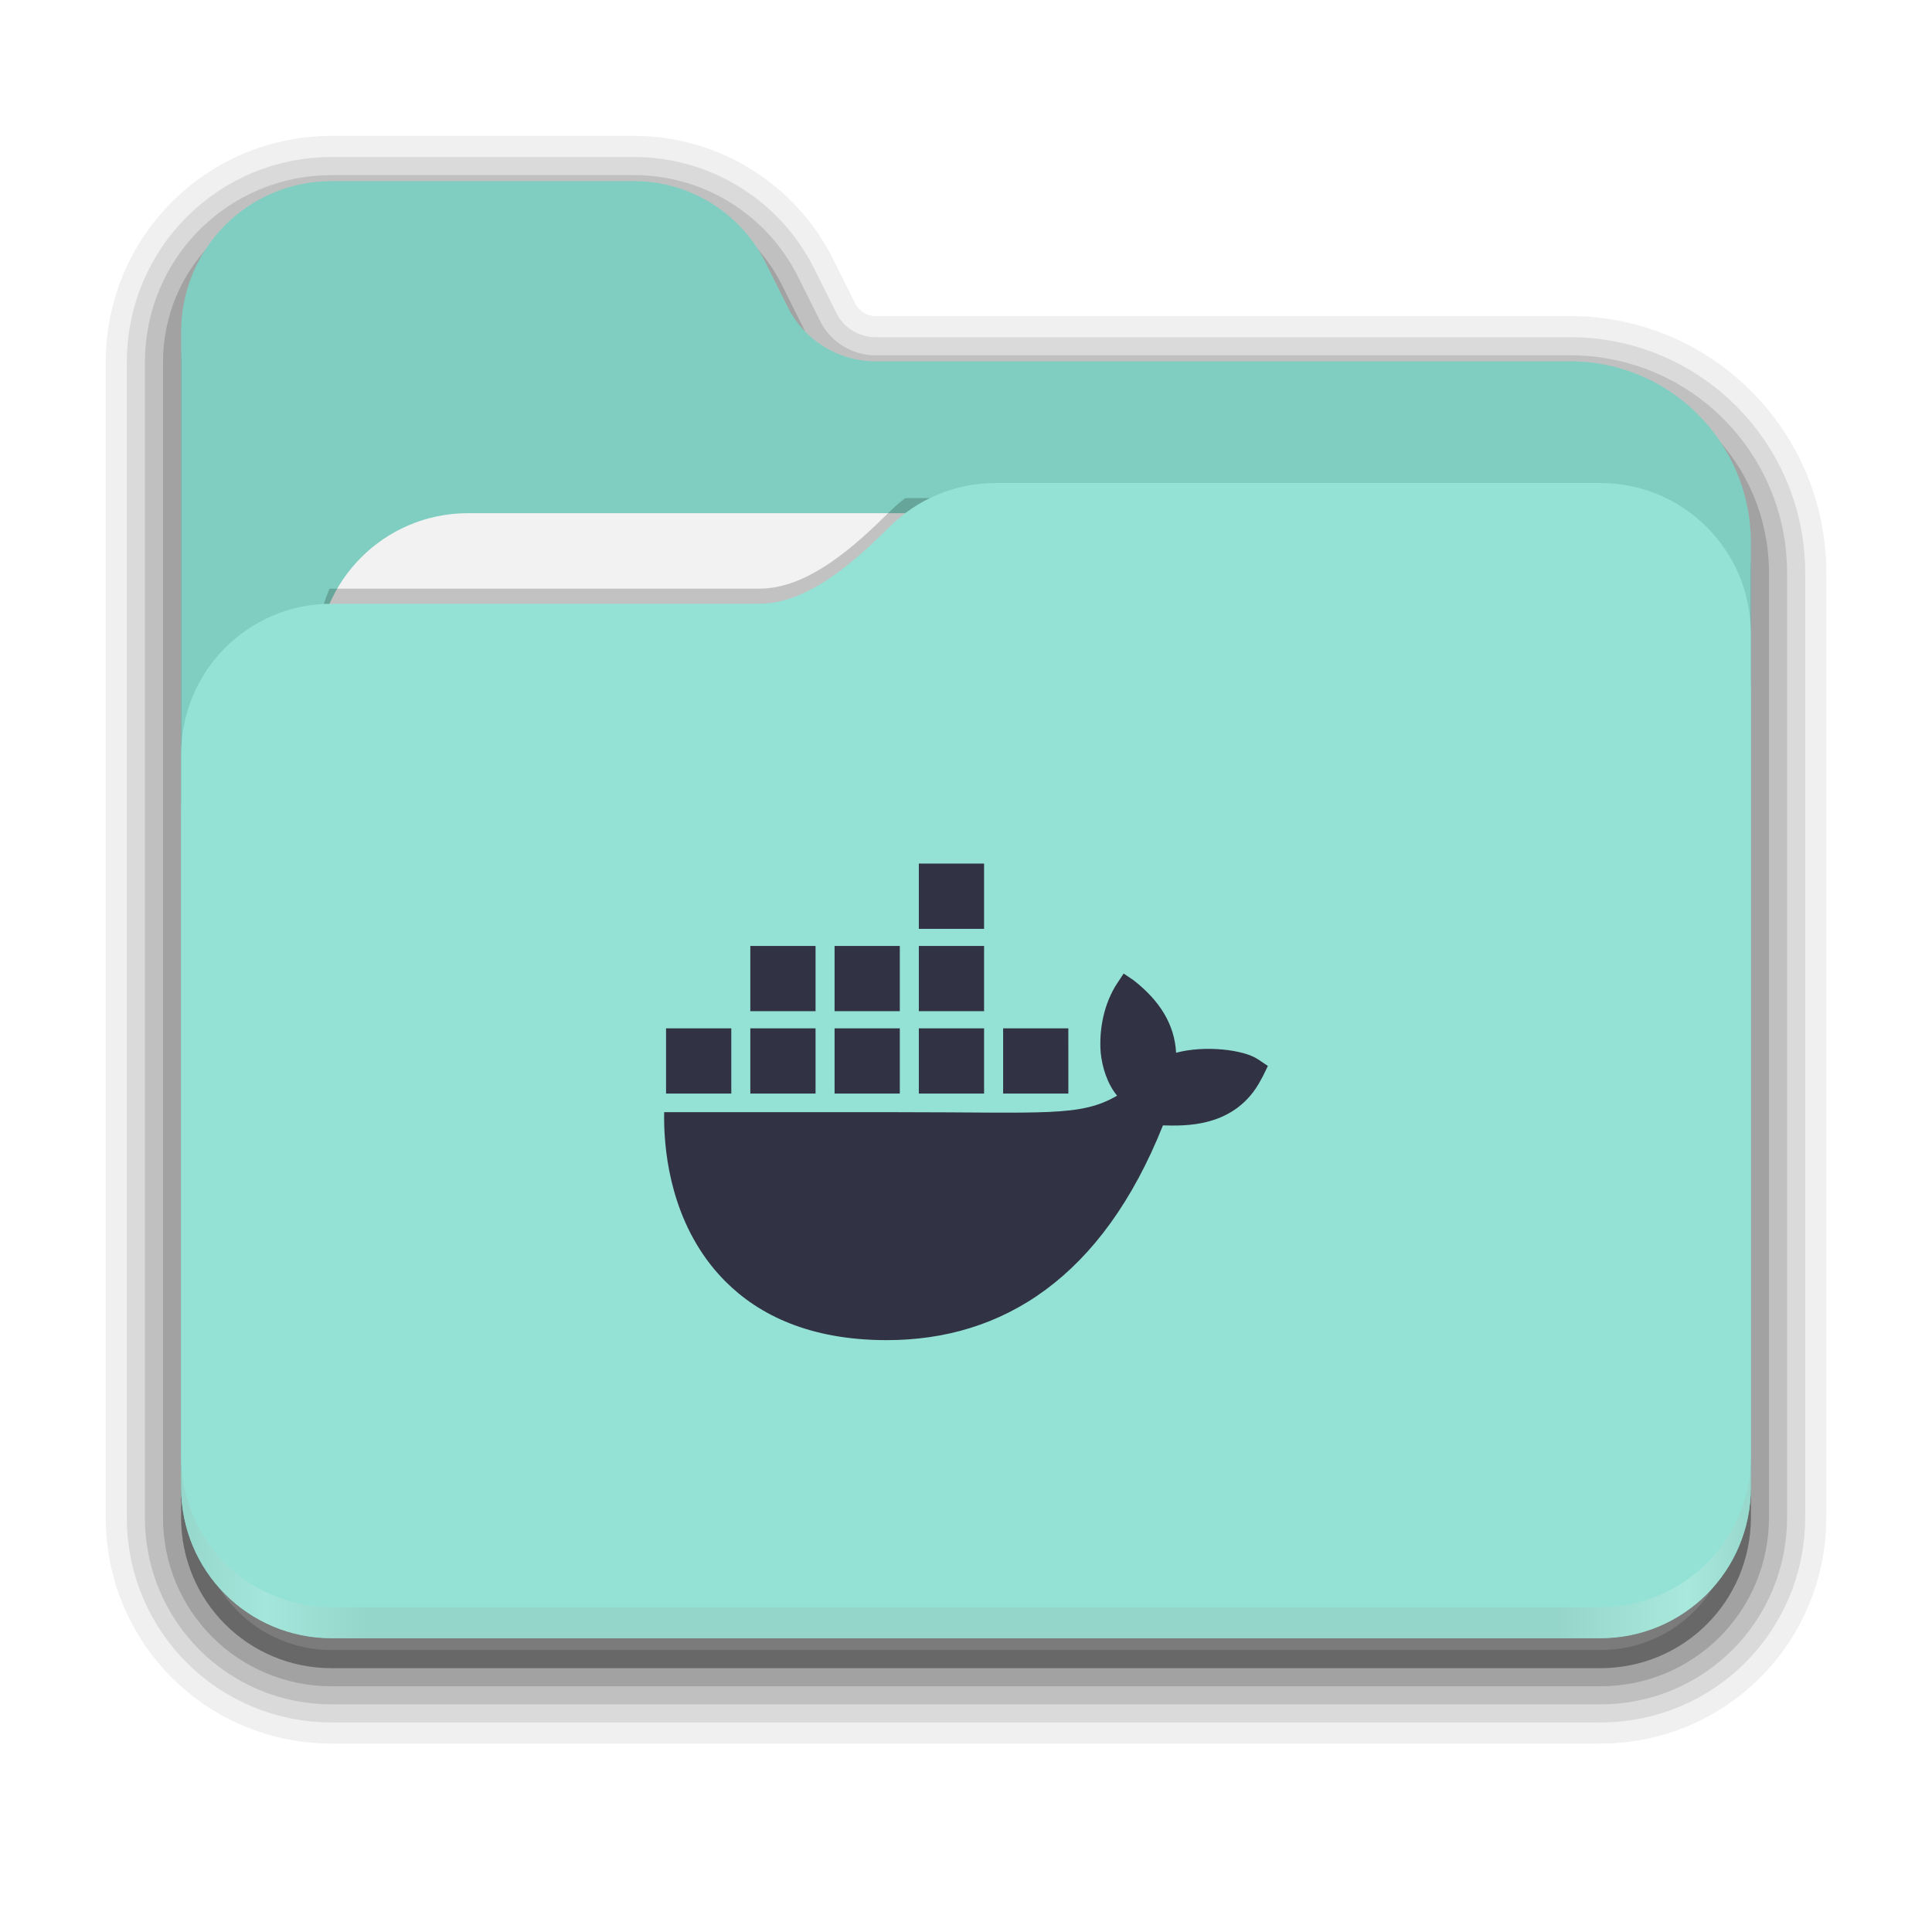
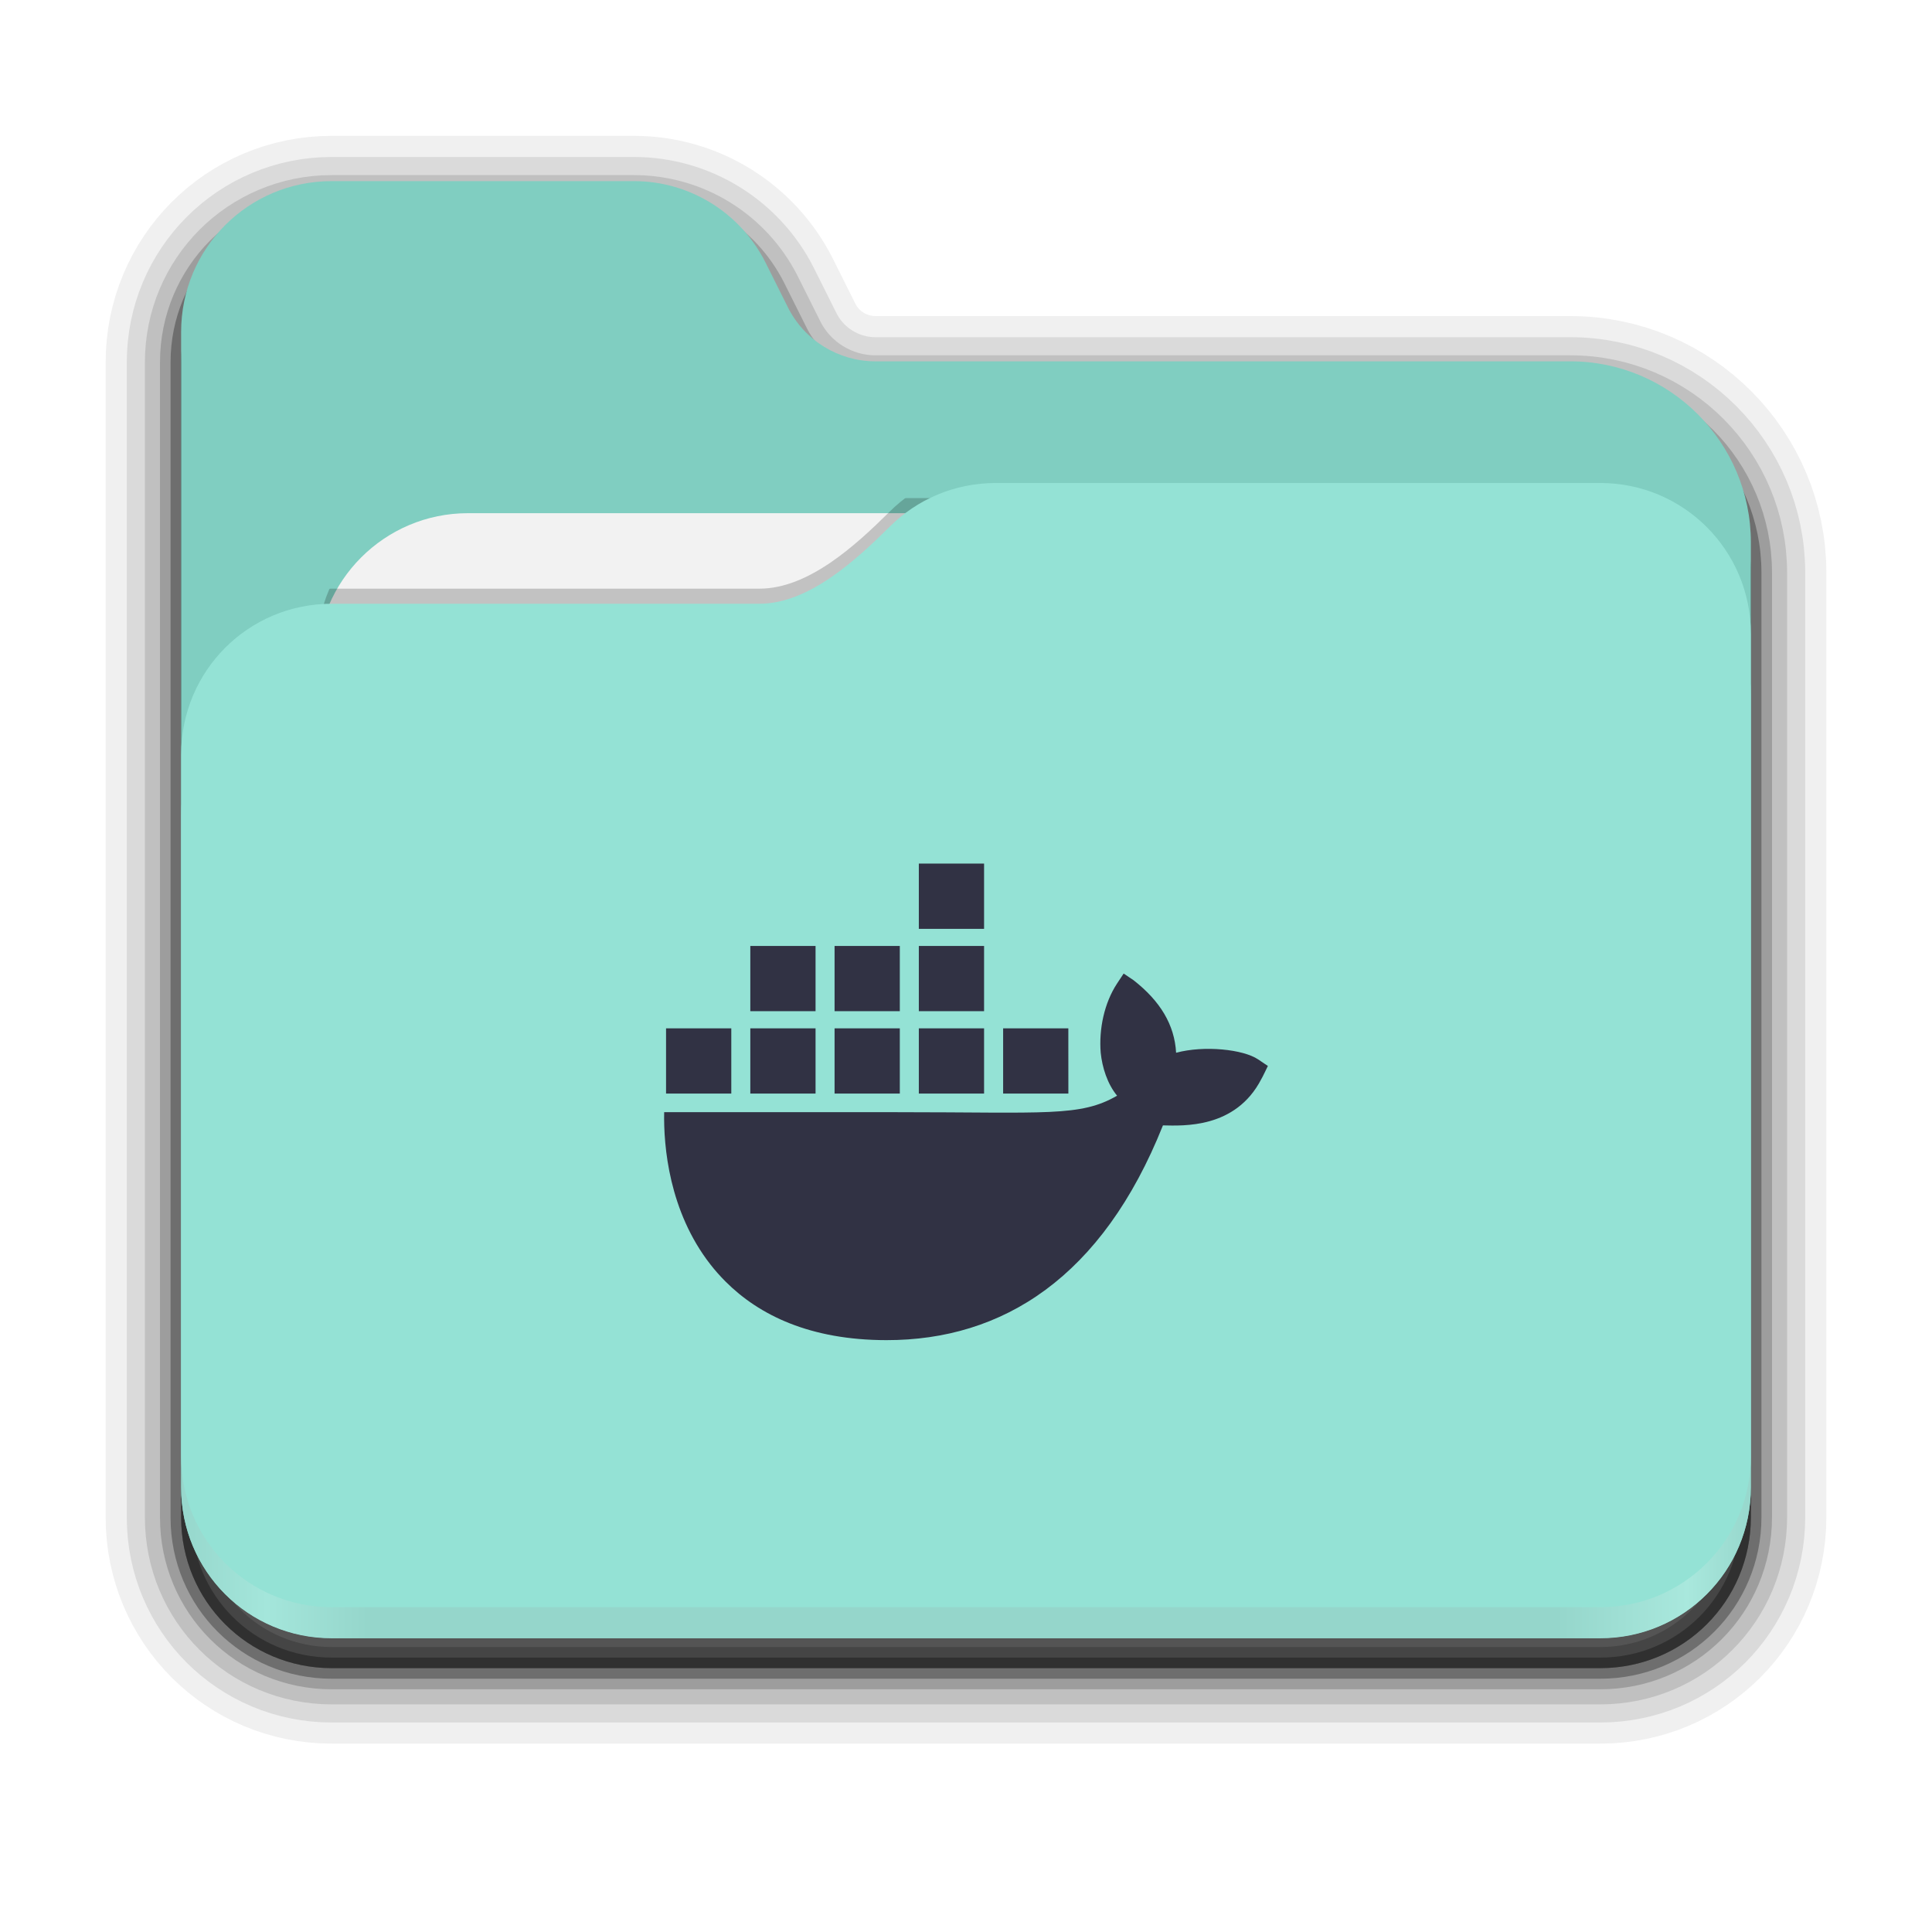
<svg xmlns="http://www.w3.org/2000/svg" version="1.2" viewBox="0 0 64 64" width="128" height="128">
  <defs>
    <clipPath clipPathUnits="userSpaceOnUse" id="cp1">
      <path d="m15.5 16.5h33c2.76 0 5 2.24 5 5v15c0 2.76-2.24 5-5 5h-33c-2.76 0-5-2.24-5-5v-15c0-2.76 2.24-5 5-5z" />
    </clipPath>
    <linearGradient id="g1" x2="1" gradientUnits="userSpaceOnUse" gradientTransform="matrix(52,0,0,36.265,6,56)">
      <stop offset="0" stop-color="#95d6cb" />
      <stop offset=".058" stop-color="#a4e6db" />
      <stop offset=".122" stop-color="#95d6cb" />
      <stop offset=".873" stop-color="#95d6cb" />
      <stop offset=".956" stop-color="#a9e8dd" />
      <stop offset="1" stop-color="#95d6cb" />
    </linearGradient>
  </defs>
  <style>
		.s0 { fill: #80cec1 } 
		.s1 { fill: #f2f2f2 } 
		.s2 { opacity: .2;fill: #000000 } 
		.s3 { fill: url(#g1) } 
		.s4 { fill: #94e2d5 } 
	</style>
  <g fill="#000000" stroke="#000000" transform="translate(0 1)" stroke-linejoin="round">
    <path d="m10.99 6c-2.77 0-4.99 2.23-4.99 5v38.27c0 2.77 2.22 4.99 4.99 4.99h42.02c2.77 0 4.99-2.22 4.99-5v-31.29c0-3.31-2.68-6-5.98-6h-23.02c-1.22 0-2.35-0.69-2.9-1.79l-0.75-1.5c-0.83-1.64-2.51-2.68-4.35-2.68z" stroke-width="5" fill-opacity="0.06" stroke-opacity="0.06" />
    <path d="m10.99 6c-2.77 0-4.99 2.23-4.99 5v38.27c0 2.77 2.22 4.99 4.99 4.99h42.02c2.77 0 4.99-2.22 4.99-5v-31.29c0-3.31-2.68-6-5.98-6h-23.02c-1.22 0-2.35-0.69-2.9-1.79l-0.75-1.5c-0.83-1.64-2.51-2.68-4.35-2.68z" stroke-width="3.6" fill-opacity="0.09" stroke-opacity="0.09" />
    <path d="m10.99 6c-2.77 0-4.99 2.23-4.99 5v38.27c0 2.77 2.22 4.99 4.99 4.99h42.02c2.77 0 4.99-2.22 4.99-5v-31.29c0-3.31-2.68-6-5.98-6h-23.02c-1.22 0-2.35-0.69-2.9-1.79l-0.75-1.5c-0.83-1.64-2.51-2.68-4.35-2.68z" stroke-width="2.4" fill-opacity="0.12" stroke-opacity="0.12" />
-     <path d="m10.99 6c-2.77 0-4.99 2.23-4.99 5v38.27c0 2.77 2.22 4.99 4.99 4.99h42.02c2.77 0 4.99-2.22 4.99-5v-31.29c0-3.31-2.68-6-5.98-6h-23.02c-1.22 0-2.35-0.69-2.9-1.79l-0.75-1.5c-0.83-1.64-2.51-2.68-4.35-2.68z" stroke-width="1.2" fill-opacity="0.16" stroke-opacity="0.16" />
+     <path d="m10.99 6c-2.77 0-4.99 2.23-4.99 5v38.27c0 2.77 2.22 4.99 4.99 4.99h42.02c2.77 0 4.99-2.22 4.99-5v-31.29c0-3.31-2.68-6-5.98-6h-23.02c-1.22 0-2.35-0.69-2.9-1.79l-0.75-1.5c-0.83-1.64-2.51-2.68-4.35-2.68z" stroke-width="1.4" fill-opacity="0.18" stroke-opacity="0.18" />
+     <path d="m10.99 6c-2.77 0-4.99 2.23-4.99 5v38.27c0 2.77 2.22 4.99 4.99 4.99h42.02c2.77 0 4.99-2.22 4.99-5v-31.29c0-3.31-2.68-6-5.98-6h-23.02c-1.22 0-2.35-0.69-2.9-1.79l-0.75-1.5c-0.83-1.64-2.51-2.68-4.35-2.68z" stroke-width="0.7" fill-opacity="0.3" stroke-opacity="0.3" />
  </g>
  <path class="s0" d="m10.99 6c-2.77 0-4.99 2.23-4.99 5v38.27c0 2.77 2.22 4.99 4.99 4.99h42.02c2.77 0 4.99-2.22 4.99-5v-31.29c0-3.31-2.68-6-5.98-6h-23.02c-1.22 0-2.35-0.69-2.9-1.79l-0.75-1.5c-0.83-1.64-2.51-2.68-4.35-2.68z" />
  <path fill-rule="evenodd" class="s1" d="m15.5 17h33c2.76 0 5 2.24 5 5v15c0 2.76-2.24 5-5 5h-33c-2.76 0-5-2.24-5-5v-15c0-2.76 2.24-5 5-5z" />
  <g id="Clip-Path: Clip-Path" clip-path="url(#cp1)">
    <g id="Clip-Path">
      <path class="s2" d="m32.99 15.5c-1.38 0-2.62 0.55-3.52 1.45-1.13 1.12-2.69 2.55-4.31 2.55h-14.17c-2.77 0-4.99 2.23-4.99 5v23.24c0 2.77 2.22 5 4.99 5h42.02c2.76 0 4.99-2.23 4.99-5v-27.24c0-2.77-2.23-5-4.99-5z" />
    </g>
  </g>
  <path class="s3" d="m32.99 18c-1.38 0-2.62 0.55-3.52 1.45-1.13 1.12-2.69 2.55-4.31 2.55h-14.17c-2.77 0-4.99 2.23-4.99 5v22.27c0 2.77 2.22 5 4.99 5h42.02c2.76 0 4.99-2.23 4.99-5v-26.27c0-2.77-2.23-5-4.99-5z" />
  <path id="front" class="s4" d="m32.99 16c-1.38 0-2.62 0.55-3.52 1.45-1.13 1.12-2.69 2.55-4.31 2.55h-14.17c-2.77 0-4.99 2.23-4.99 5v23.24c0 2.77 2.22 5 4.99 5h42.02c2.76 0 4.99-2.23 4.99-5v-27.24c0-2.77-2.23-5-4.99-5z" />
  <g transform="translate(22,26.5) scale(1.25,1.25) translate(-0,-0)">
    <path d="M 15.74,6.874 C 15.348,6.61 14.317,6.498 13.568,6.699 C 13.527,5.953 13.142,5.324 12.438,4.775 L 12.178,4.6 L 12.004,4.863 c -0.341,0.518 -0.485,1.209 -0.434,1.837 c 0.04,0.387 0.175,0.822 0.434,1.137 C 11.029,8.402 10.13,8.274 6.148,8.274 L 0.001,8.274 c -0.018,0.899 0.127,2.628 1.226,4.036 c 0.121,0.156 0.255,0.306 0.399,0.451 c 0.894,0.895 2.245,1.552 4.265,1.554 c 3.082,0.003 5.722,-1.663 7.328,-5.691 c 0.528,0.009 1.924,0.095 2.606,-1.225 C 15.843,7.377 16,7.049 16,7.049 L 15.74,6.874 Z M 4.013,6.052 l -1.729,0 l 0,1.729 l 1.729,0 z m 2.233,0 l -1.729,0 l 0,1.729 l 1.729,0 z m 2.233,0 l -1.729,0 l 0,1.729 l 1.729,0 z m 2.233,0 L 8.984,6.052 l 0,1.729 l 1.729,0 z m -8.932,0 L 0.051,6.052 L 0.051,7.781 L 1.78,7.781 Z m 2.233,-2.183 l -1.729,0 l 0,1.729 l 1.729,0 z m 2.233,0 l -1.729,0 l 0,1.729 l 1.729,0 z m 2.233,0 l -1.729,0 l 0,1.729 l 1.729,0 z m 0,-2.183 l -1.729,0 l 0,1.729 l 1.729,0 z" fill="#313244" />
  </g>
</svg>
